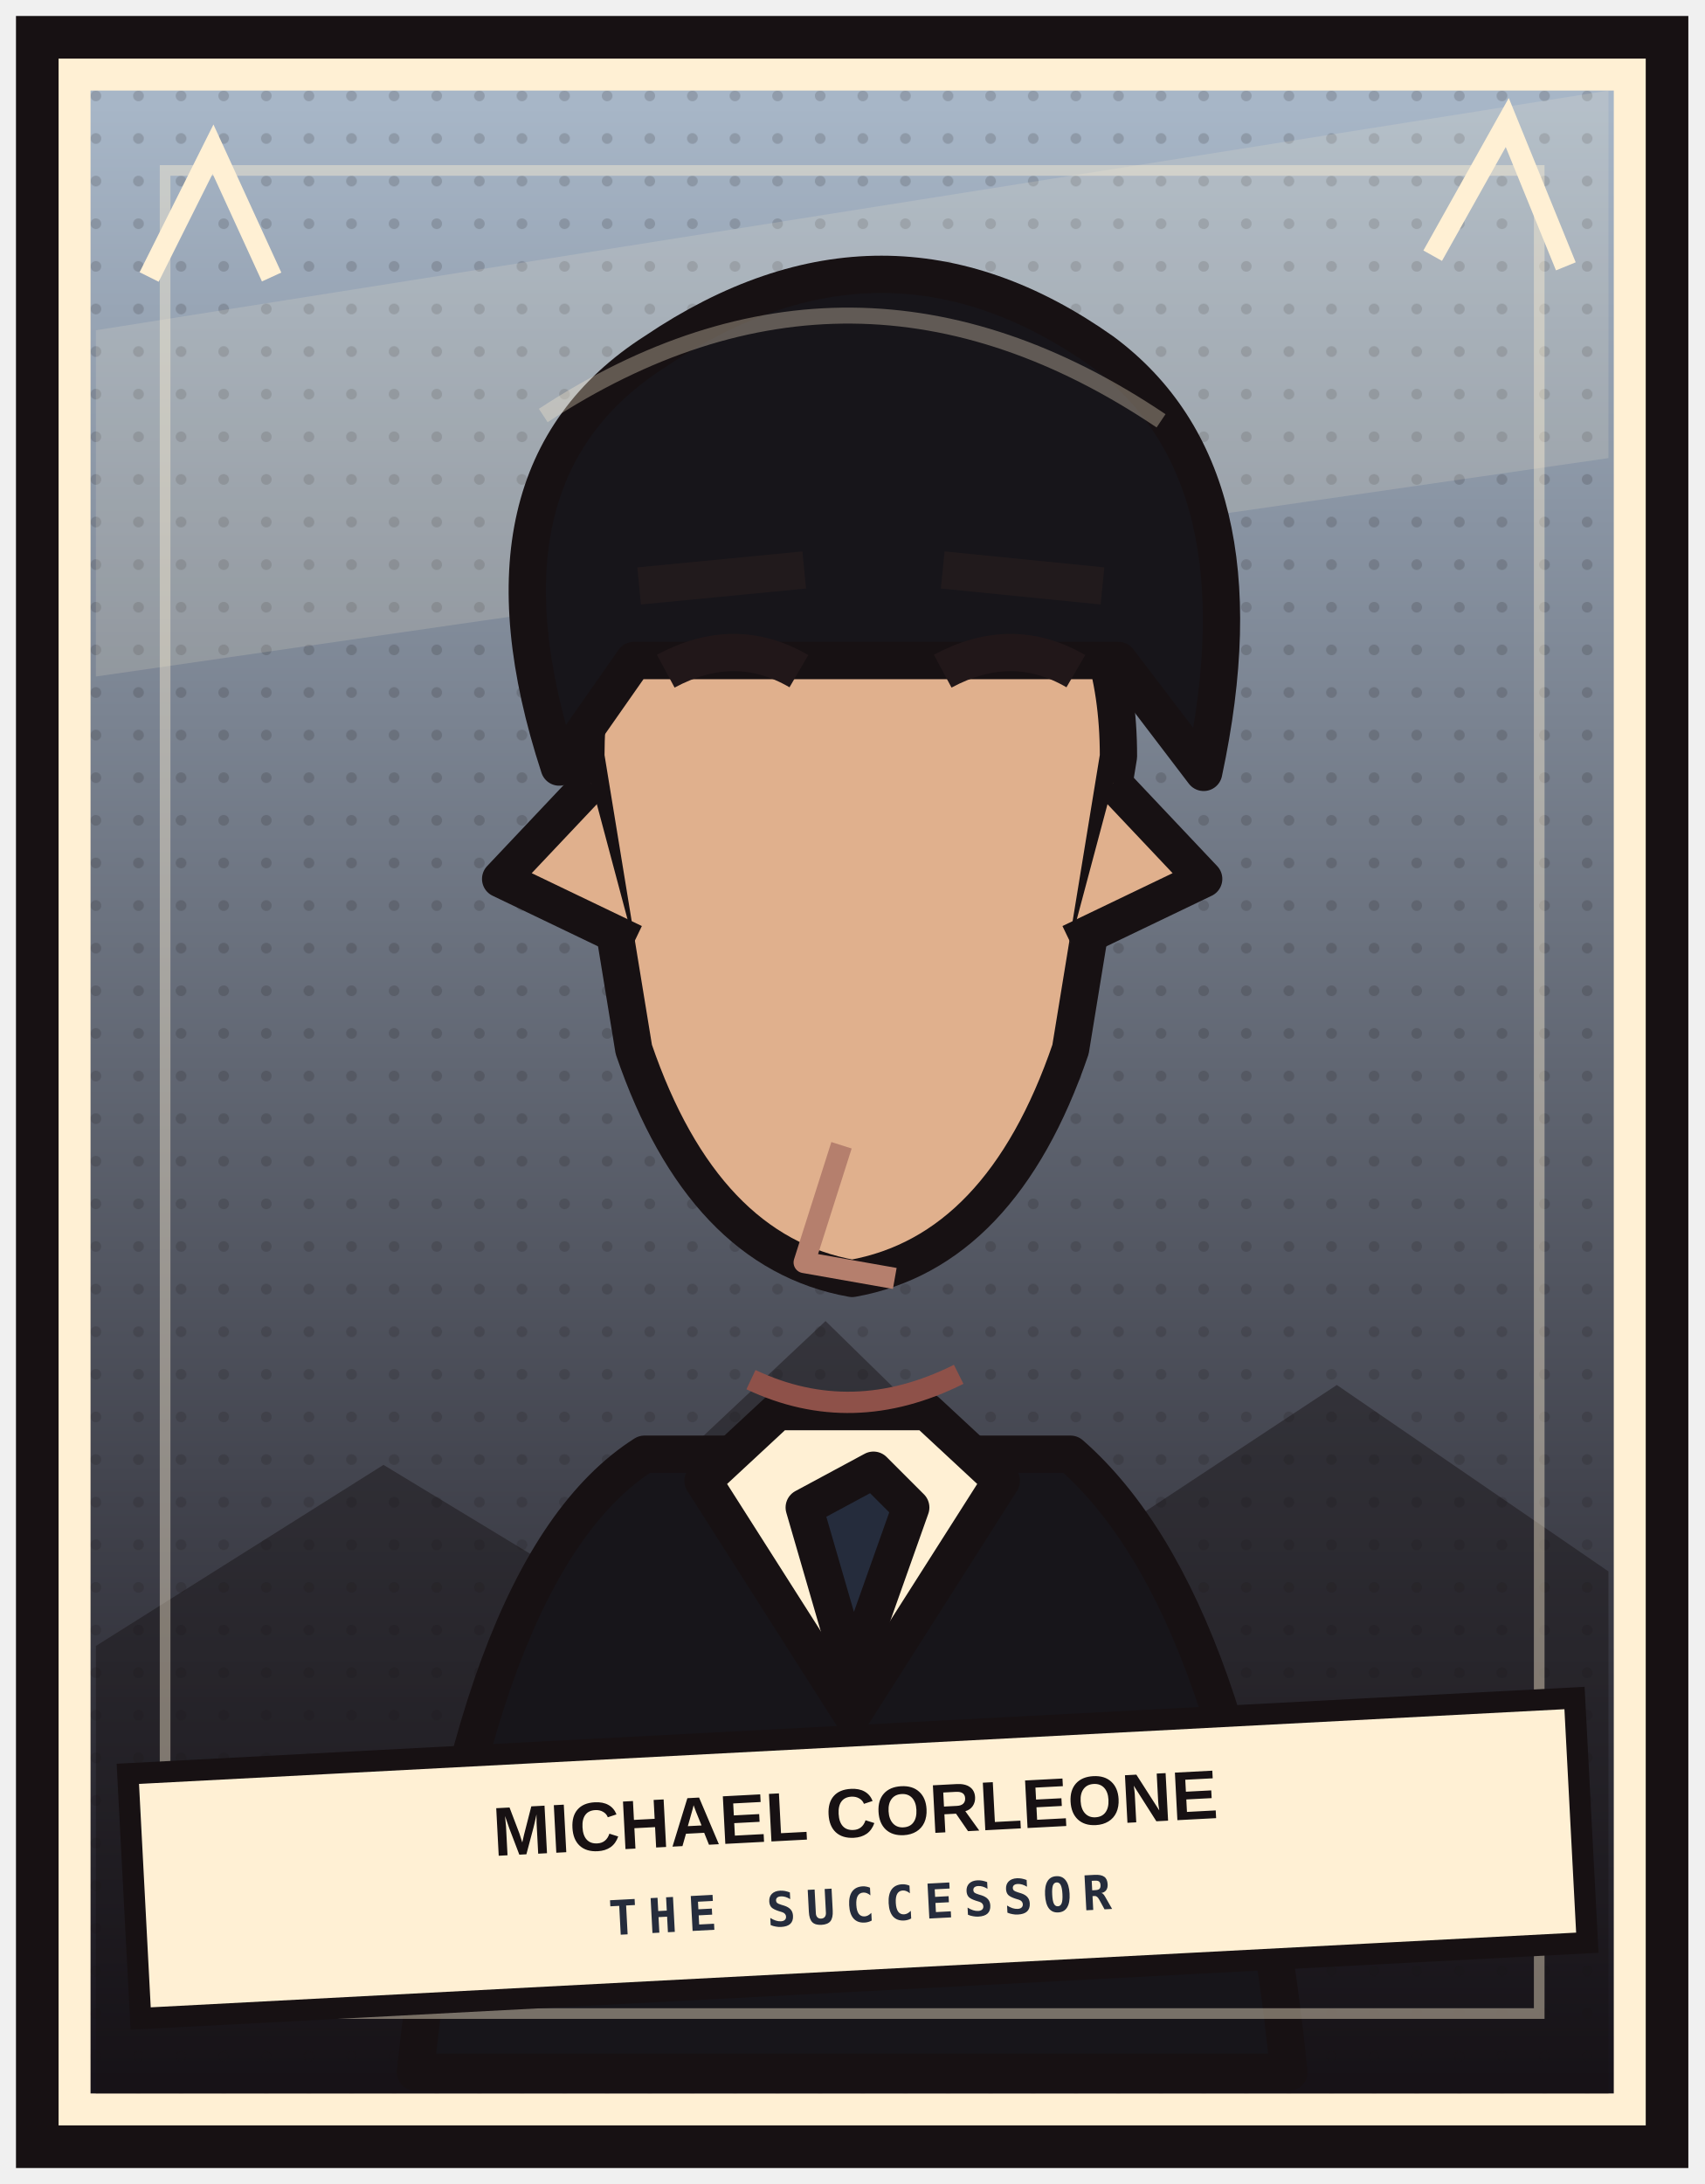
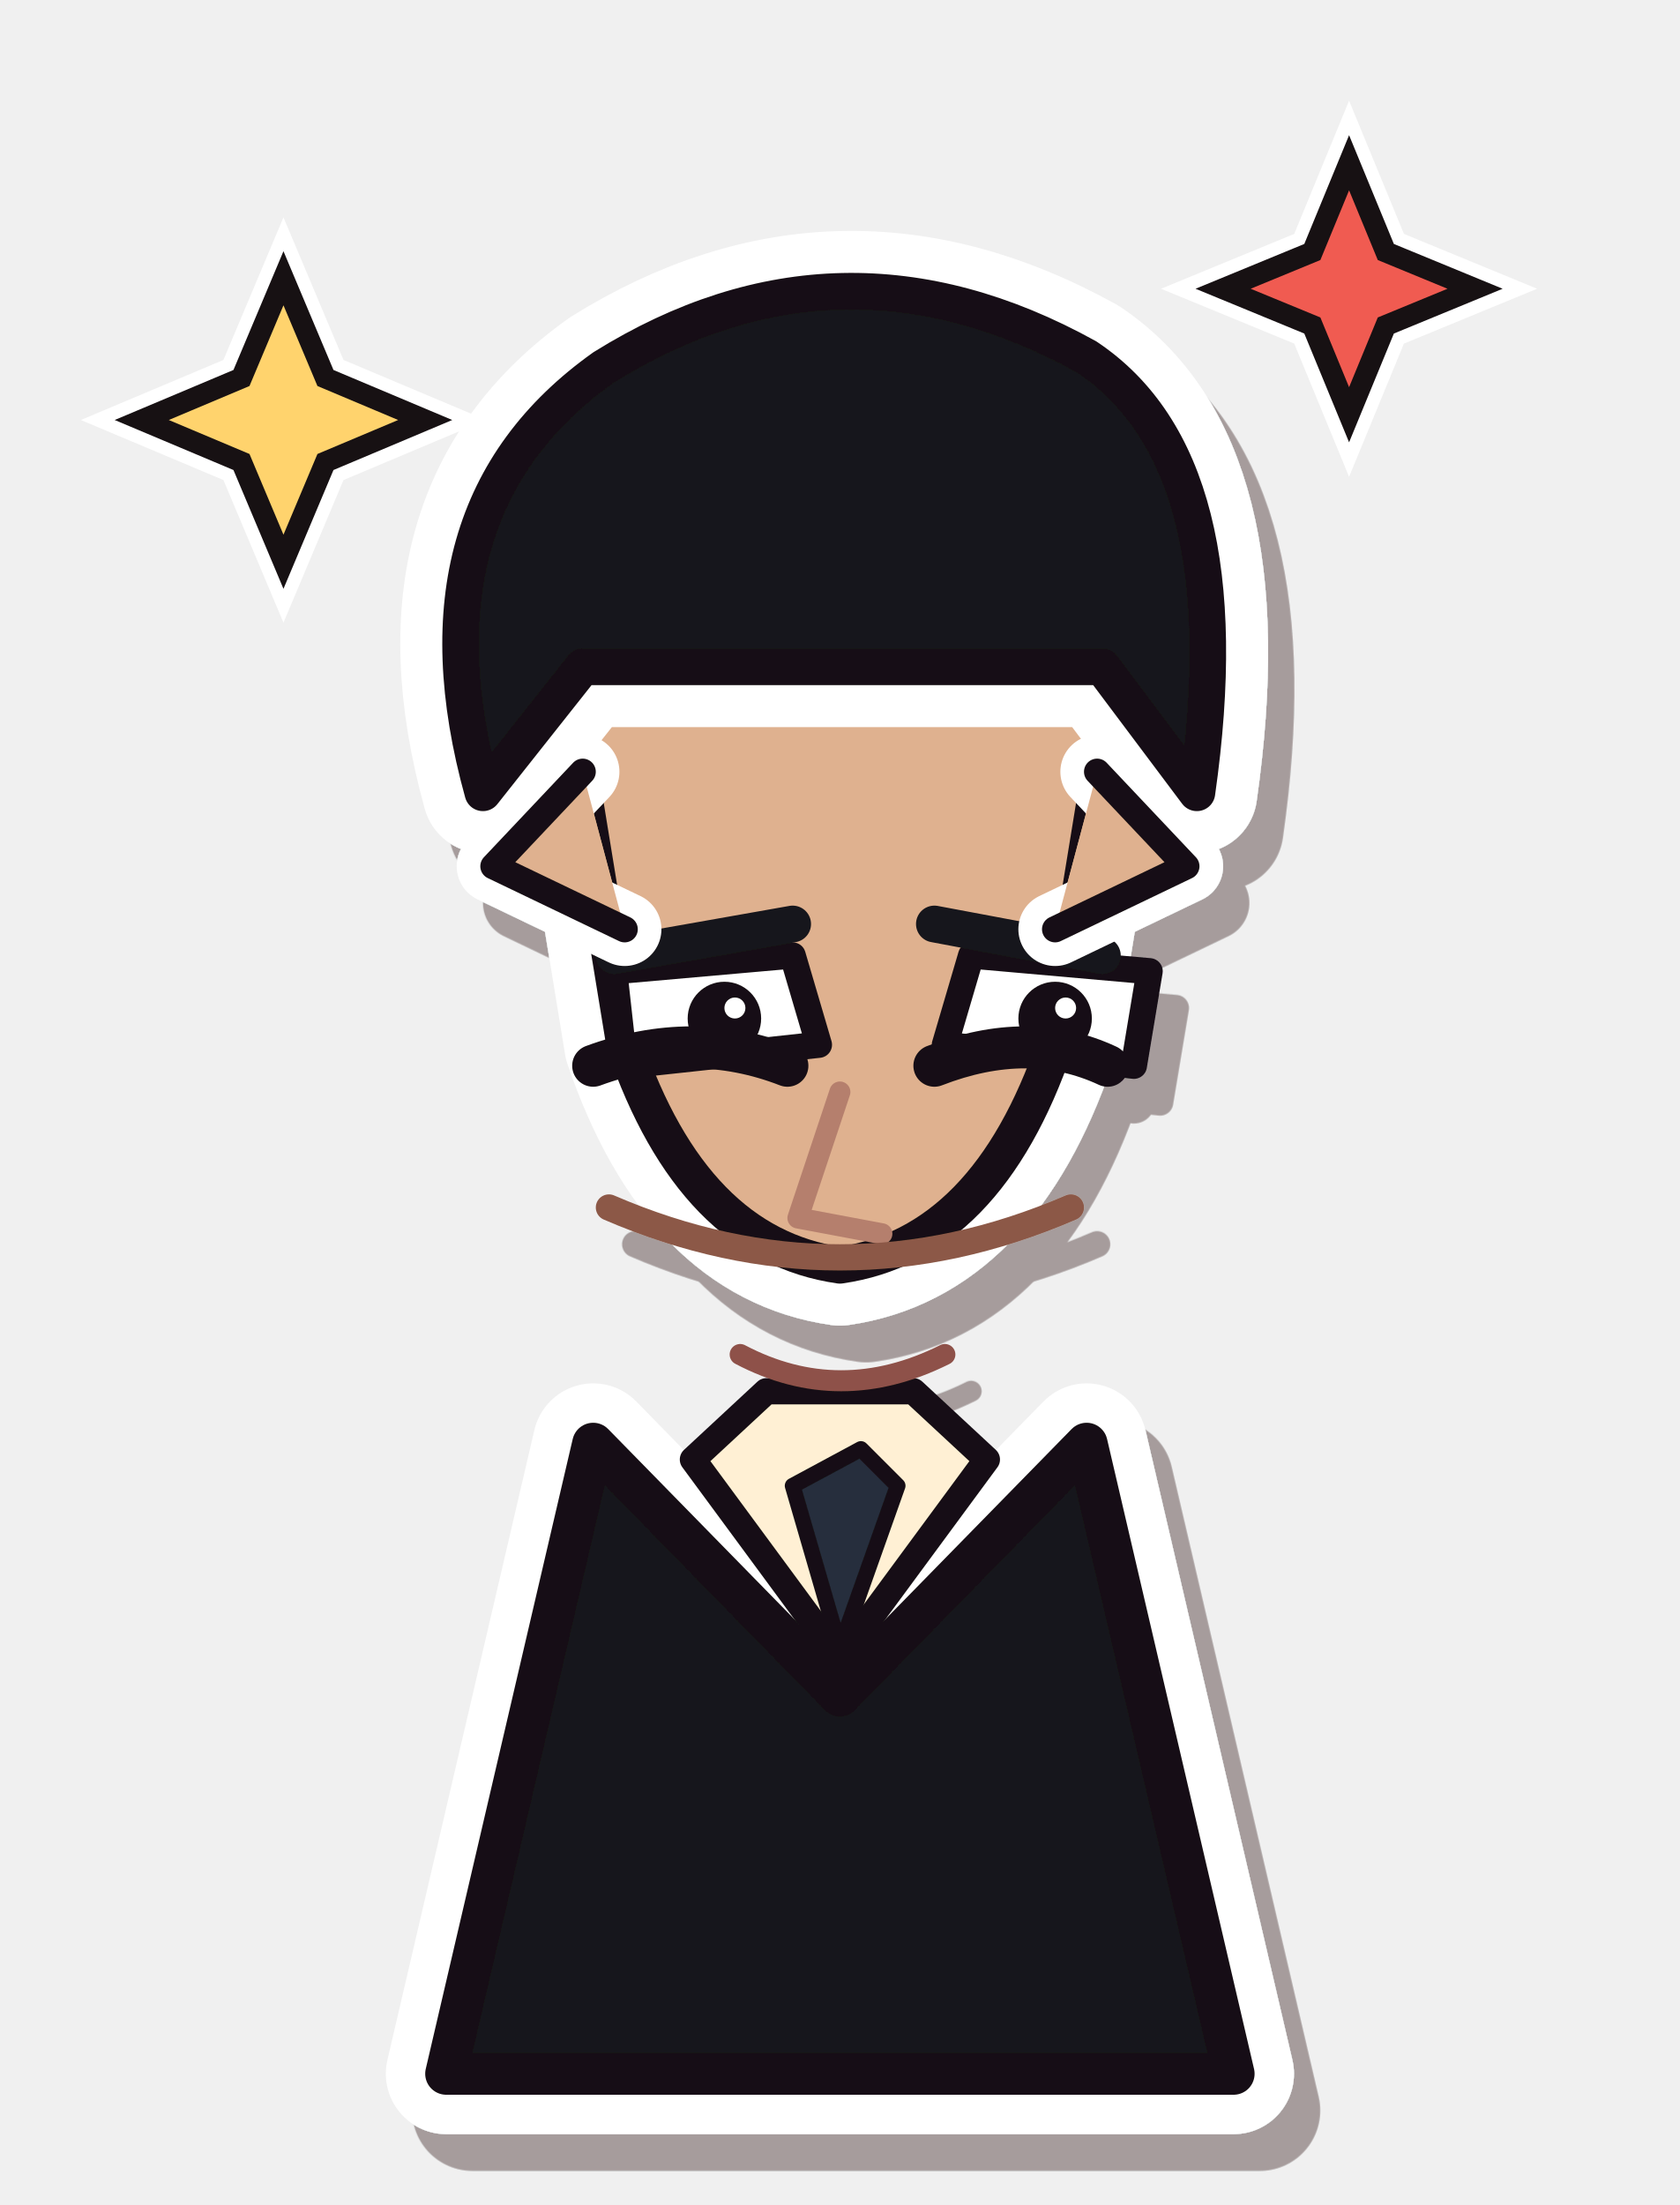
- <svg xmlns="http://www.w3.org/2000/svg" viewBox="0 0 320 410" role="img" aria-label="MICHAEL CORLEONE original anime comic portrait">
+ <svg xmlns="http://www.w3.org/2000/svg" viewBox="0 0 320 420" role="img" aria-label="MICHAEL CORLEONE cartoon sticker illustration">
  <defs>
-     <linearGradient id="bg" x2="0" y2="1">
-       <stop stop-color="#a7b6c7" />
-       <stop offset="1" stop-color="#17131a" />
-     </linearGradient>
-     <pattern id="dots" width="8" height="8" patternUnits="userSpaceOnUse">
-       <circle cx="2" cy="2" r="1" fill="#171113" opacity=".16" />
-     </pattern>
+     <filter id="shadow" x="-30%" y="-20%" width="160%" height="160%">
+       <feDropShadow dx="5" dy="7" stdDeviation="0" flood-color="#171113" flood-opacity=".35" />
+     </filter>
  </defs>
-   <rect x="7" y="7" width="306" height="396" fill="#fff0d4" stroke="#171113" stroke-width="8" />
-   <rect x="17" y="17" width="286" height="376" fill="url(#bg)" />
-   <rect x="17" y="17" width="286" height="376" fill="url(#dots)" />
-   <path d="M18 62 302 17 302 86 18 127Z" fill="#fff0d4" opacity=".16" />
-   <path d="M18 309 72 275 105 295 155 248 201 293 251 260 302 295V393H18Z" fill="#171113" opacity=".45" />
-   <g stroke="#171113" stroke-width="7" stroke-linejoin="round">
-     <path d="M78 389Q88 294 121 273H201Q233 301 242 389Z" fill="#17151a" />
-     <path d="M132 278 160 322 188 278 174 265H146Z" fill="#fff0d4" />
-     <path d="M151 283 160 314 171 283 164 276Z" fill="#252c3c" />
-     <path d="M110 142Q110 94 160 88Q210 94 210 142L201 197Q188 235 160 240Q132 235 119 197Z" fill="#e0b08d" />
-     <path d="M105 144Q87 89 123 66Q166 37 207 66Q238 89 226 145L210 124H119Z" fill="#17151a" />
-     <path d="M120 110 151 107M177 107 207 110" stroke="#211a1c" stroke-width="7" fill="none" />
-     <path d="M125 126Q138 119 150 126M177 126Q190 119 202 126" stroke="#211719" stroke-width="7" fill="none" />
-     <path d="M158 215 151 237 168 240" stroke="#b57f6d" stroke-width="4" fill="none" />
-     <path d="M141 259Q160 268 180 258" stroke="#8e5149" stroke-width="4" fill="none" />
-     <path d="M111 147 94 165 119 177M209 147 226 165 201 177" fill="#e0b08d" />
-     <path d="M102 78Q160 40 218 79" stroke="#fff0d4" stroke-width="3" opacity=".32" fill="none" />
+   <g filter="url(#shadow)" stroke-linejoin="round" stroke-linecap="round">
+     <path d="M113 275 160 323 207 275 235 395H85Z" fill="#17171c" stroke="#fff" stroke-width="23" />
+     <path d="M113 275 160 323 207 275 235 395H85Z" fill="#17171c" stroke="#171113" stroke-width="8" />
+     <path d="M132 278 160 316 188 278 174 265H146Z" fill="#fff0d4" stroke="#171113" stroke-width="5" />
+     <path d="M151 283 160 314 171 283 164 276Z" fill="#252d3d" stroke="#171113" stroke-width="3" />
+     <path d="M110 144Q110 94 160 88Q210 94 210 144L201 199Q188 237 160 241Q132 237 119 199Z" fill="#dfb18f" stroke="#fff" stroke-width="23" />
+     <path d="M110 144Q110 94 160 88Q210 94 210 144L201 199Q188 237 160 241Q132 237 119 199Z" fill="#dfb18f" stroke="#171113" stroke-width="7" />
+     <path d="M117 185 151 182 156 199 119 203Z M180 199 185 182 219 185 216 203Z" fill="#fff" stroke="#171113" stroke-width="5" />
+     <circle cx="138" cy="194" r="7" fill="#171113" />
+     <circle cx="201" cy="194" r="7" fill="#171113" />
+     <circle cx="140" cy="192" r="2" fill="#fff" />
+     <circle cx="203" cy="192" r="2" fill="#fff" />
+     <path d="M117 182 151 176M178 176 210 182" fill="none" stroke="#17151a" stroke-width="7" />
+     <path d="M160 208 152 232 168 235" fill="none" stroke="#b57f6d" stroke-width="4" />
+     <path d="M141 258Q160 268 180 258" fill="none" stroke="#8e5149" stroke-width="4" />
+     <path d="M92 151Q77 97 115 70Q160 42 207 68Q237 88 228 151L210 127H111Z" fill="#17151a" stroke="#fff" stroke-width="23" />
+     <path d="M92 151Q77 97 115 70Q160 42 207 68Q237 88 228 151L210 127H111Z" fill="#17151a" stroke="#171113" stroke-width="7" />
+     <path d="M111 147 94 165 119 177M209 147 226 165 201 177" fill="#dfb18f" stroke="#fff" stroke-width="14" />
+     <path d="M111 147 94 165 119 177M209 147 226 165 201 177" fill="#dfb18f" stroke="#171113" stroke-width="5" />
+     <path d="M116 230Q160 249 204 230" fill="none" stroke="#8c5947" stroke-width="5" />
+     <path d="M113 203Q132 196 150 203M178 203Q196 196 211 203" fill="none" stroke="#171113" stroke-width="8" />
  </g>
-   <path d="M31 32H289V378H31Z" fill="none" stroke="#fff0d4" stroke-width="2" opacity=".42" />
-   <g transform="translate(24 333) rotate(-3)">
-     <rect width="272" height="46" fill="#fff0d4" stroke="#171113" stroke-width="4" />
-     <text x="136" y="19" text-anchor="middle" font-family="Arial Black,Arial,sans-serif" font-size="13" font-weight="900" fill="#171113">MICHAEL CORLEONE</text>
-     <text x="136" y="35" text-anchor="middle" font-family="monospace" font-size="9" font-weight="900" letter-spacing="2" fill="#252c3c">THE SUCCESSOR</text>
-   </g>
-   <path d="M28 52 40 28 51 52M269 48 283 23 294 50" stroke="#fff0d4" stroke-width="4" fill="none" />
+   <path d="M46 72 54 53 62 72 81 80 62 88 54 107 46 88 27 80Z" fill="#ffd36d" stroke="#fff" stroke-width="9" />
+   <path d="M46 72 54 53 62 72 81 80 62 88 54 107 46 88 27 80Z" fill="#ffd36d" stroke="#171113" stroke-width="4" />
+   <path d="M250 48 257 31 264 48 281 55 264 62 257 79 250 62 233 55Z" fill="#f05b51" stroke="#fff" stroke-width="9" />
+   <path d="M250 48 257 31 264 48 281 55 264 62 257 79 250 62 233 55Z" fill="#f05b51" stroke="#171113" stroke-width="4" />
</svg>
